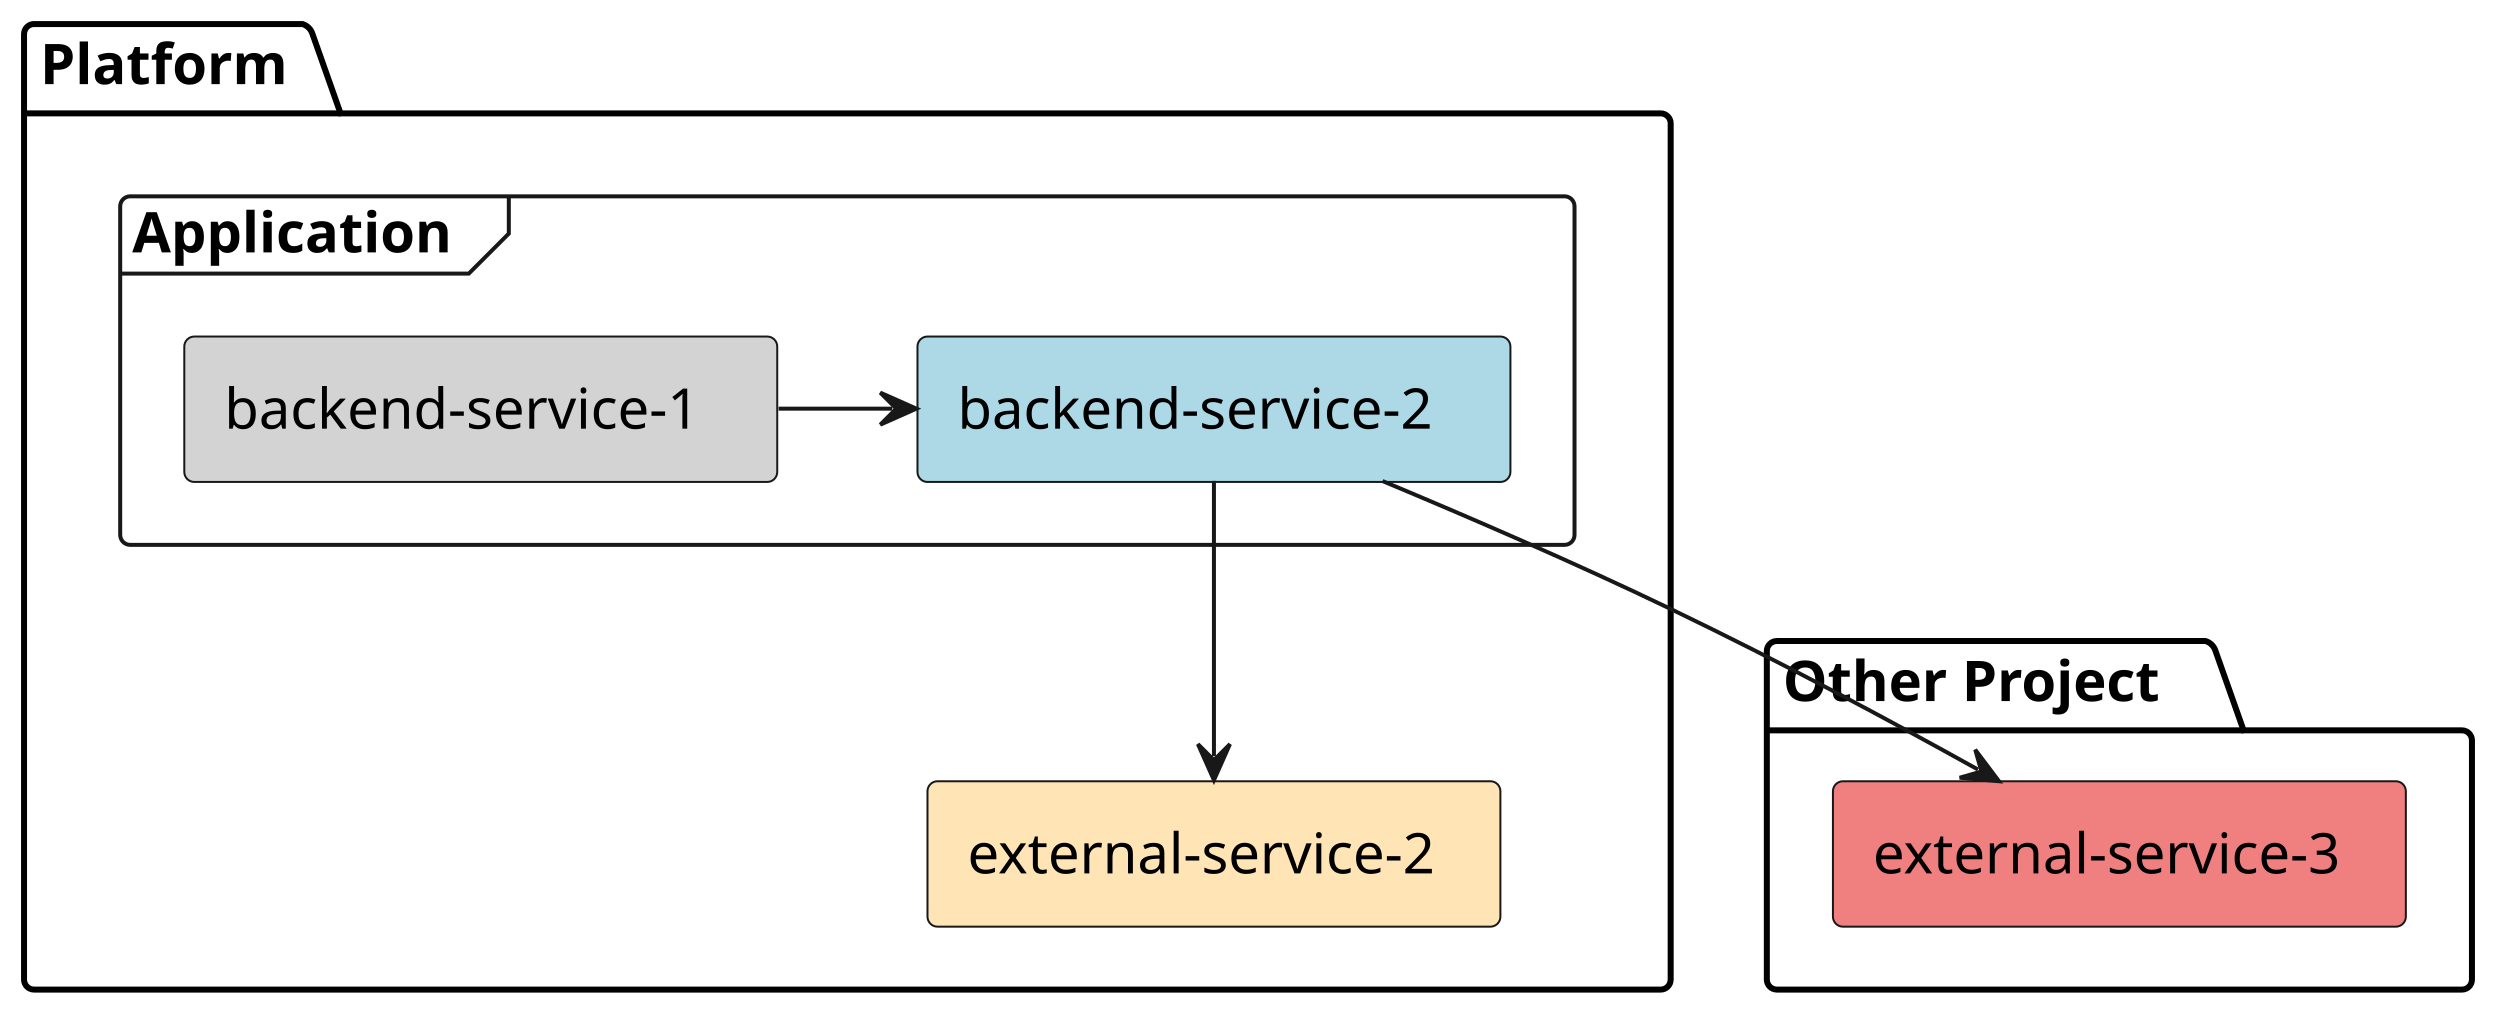
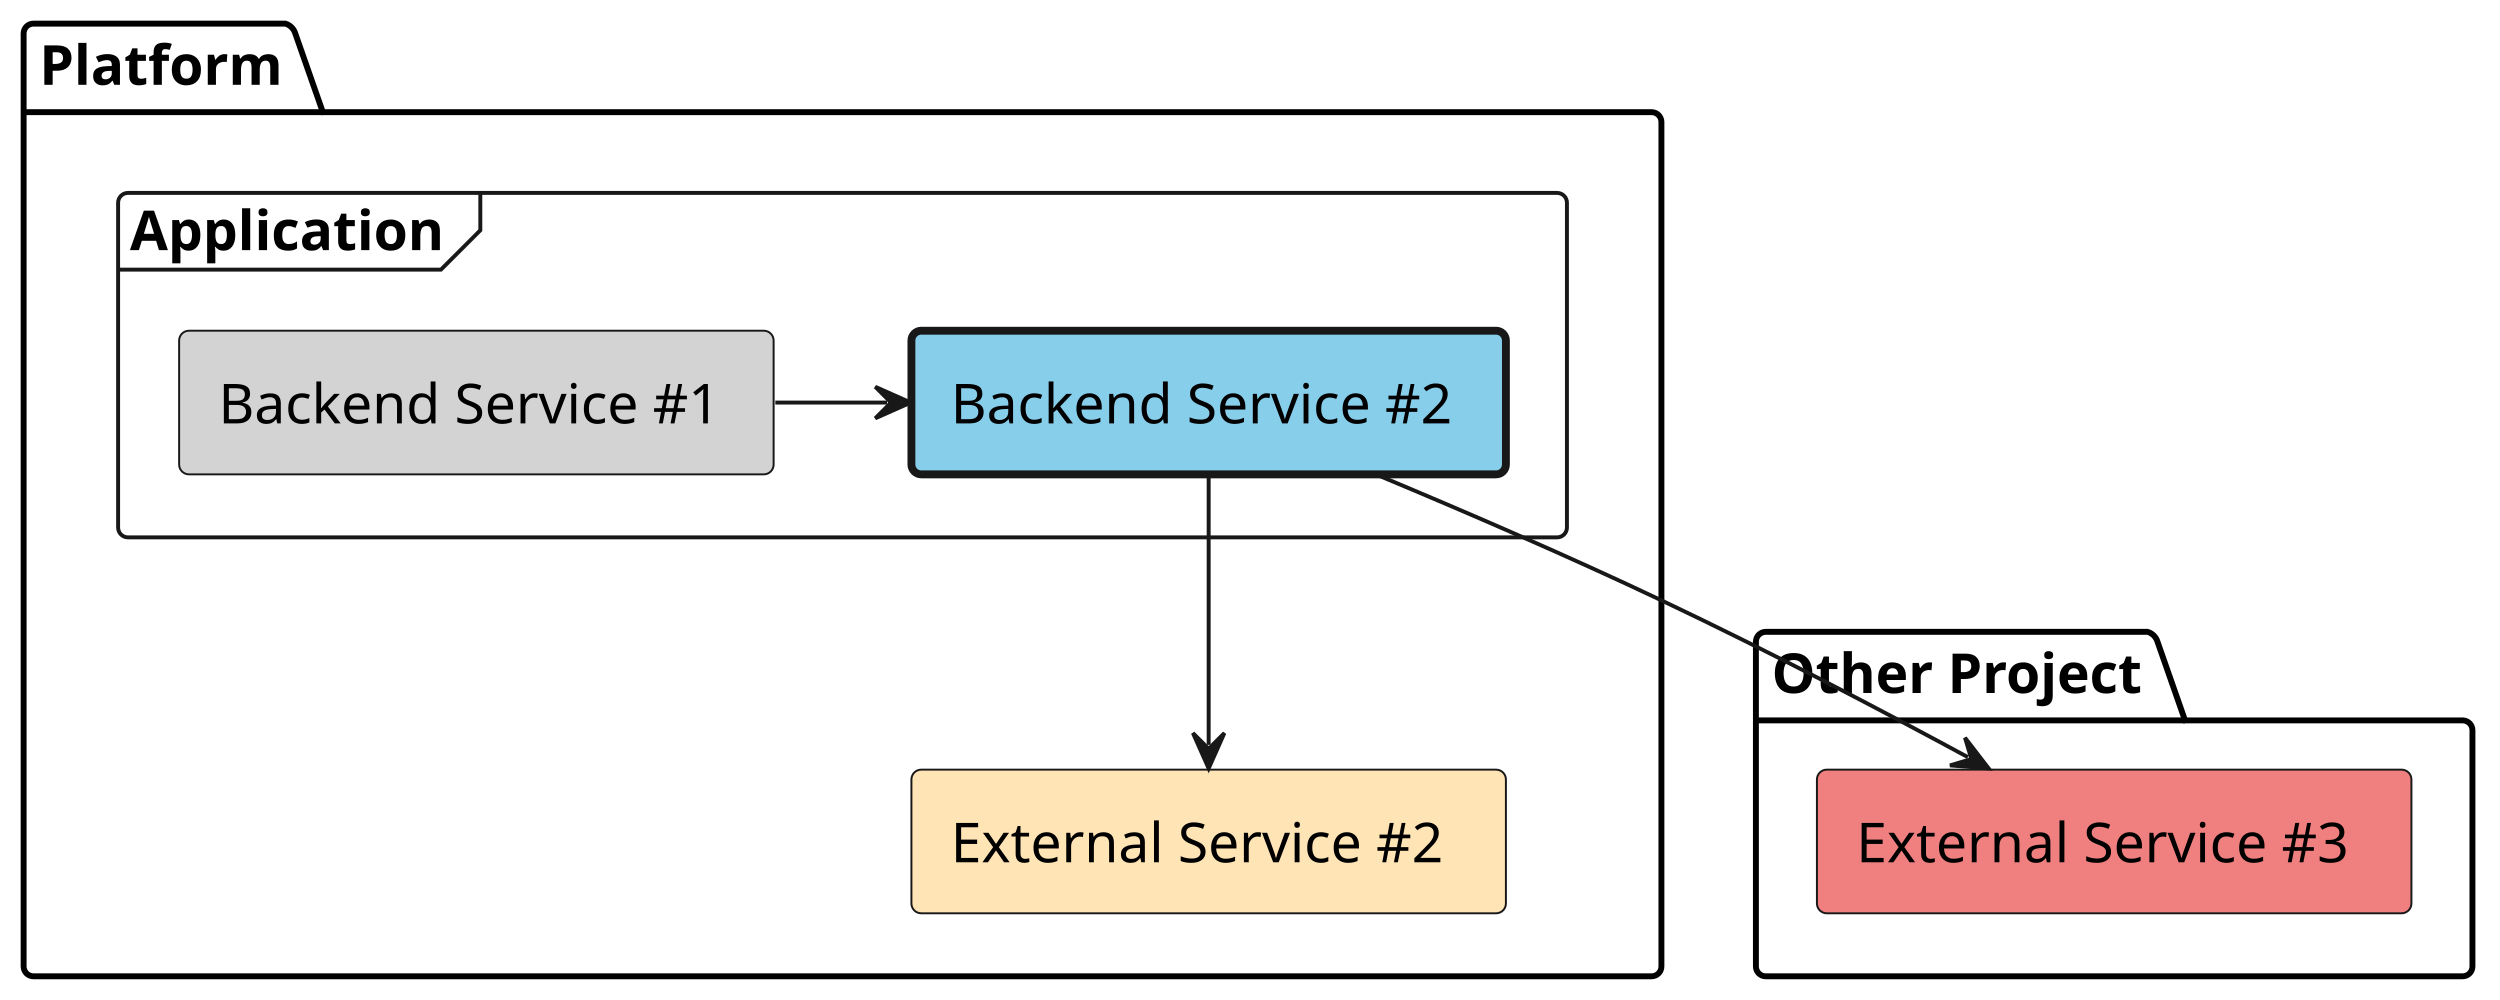
- <svg xmlns="http://www.w3.org/2000/svg" contentStyleType="text/css" height="254px" preserveAspectRatio="none" style="width:624px;height:254px;background:#FFFFFF;" version="1.1" viewBox="0 0 624 254" width="624px" zoomAndPan="magnify">
+ <svg xmlns="http://www.w3.org/2000/svg" contentStyleType="text/css" height="254px" preserveAspectRatio="none" style="width:635px;height:254px;background:#FFFFFF;" version="1.1" viewBox="0 0 635 254" width="635px" zoomAndPan="magnify">
  <defs />
  <g>
    <g id="cluster_Platform">
-       <path d="M8.5,6 L75.5,6 A3.75,3.75 0 0 1 78,8.5 L85,28.297 L414.5,28.297 A2.5,2.5 0 0 1 417,30.797 L417,244.5 A2.5,2.5 0 0 1 414.5,247 L8.5,247 A2.5,2.5 0 0 1 6,244.5 L6,8.5 A2.5,2.5 0 0 1 8.5,6 " fill="none" style="stroke:#000000;stroke-width:1.5;" />
-       <line style="stroke:#000000;stroke-width:1.5;" x1="6" x2="85" y1="28.297" y2="28.297" />
-       <text fill="#000000" font-family="sans-serif" font-size="14" font-weight="bold" lengthAdjust="spacing" textLength="66" x="10" y="20.995">Platform</text>
+       <path d="M8.5,6 L72.5,6 A3.75,3.75 0 0 1 75,8.5 L82,28.488 L419.5,28.488 A2.5,2.5 0 0 1 422,30.988 L422,245.48 A2.5,2.5 0 0 1 419.5,247.98 L8.5,247.98 A2.5,2.5 0 0 1 6,245.48 L6,8.5 A2.5,2.5 0 0 1 8.5,6 " fill="none" style="stroke:#000000;stroke-width:1.5;" />
+       <line style="stroke:#000000;stroke-width:1.5;" x1="6" x2="82" y1="28.488" y2="28.488" />
+       <text fill="#000000" font-family="sans-serif" font-size="14" font-weight="bold" lengthAdjust="spacing" textLength="63" x="10" y="21.535">Platform</text>
    </g>
    <g id="cluster_Application">
-       <rect fill="none" height="87" rx="2.5" ry="2.5" style="stroke:#181818;stroke-width:1.0;" width="363" x="30" y="49" />
-       <path d="M127,49 L127,58.297 L117,68.297 L30,68.297 " fill="none" style="stroke:#181818;stroke-width:1.0;" />
-       <text fill="#000000" font-family="sans-serif" font-size="14" font-weight="bold" lengthAdjust="spacing" textLength="87" x="33" y="62.995">Application</text>
+       <rect fill="none" height="87.49" rx="2.5" ry="2.5" style="stroke:#181818;stroke-width:1.0;" width="368" x="30" y="49" />
+       <path d="M122,49 L122,58.488 L112,68.488 L30,68.488 " fill="none" style="stroke:#181818;stroke-width:1.0;" />
+       <text fill="#000000" font-family="sans-serif" font-size="14" font-weight="bold" lengthAdjust="spacing" textLength="82" x="33" y="63.535">Application</text>
    </g>
    <g id="cluster_Other Project">
-       <path d="M443.5,160 L550.5,160 A3.75,3.75 0 0 1 553,162.5 L560,182.297 L614.5,182.297 A2.5,2.5 0 0 1 617,184.797 L617,244.5 A2.5,2.5 0 0 1 614.5,247 L443.5,247 A2.5,2.5 0 0 1 441,244.5 L441,162.5 A2.5,2.5 0 0 1 443.5,160 " fill="none" style="stroke:#000000;stroke-width:1.5;" />
-       <line style="stroke:#000000;stroke-width:1.5;" x1="441" x2="560" y1="182.297" y2="182.297" />
-       <text fill="#000000" font-family="sans-serif" font-size="14" font-weight="bold" lengthAdjust="spacing" textLength="106" x="445" y="174.995">Other Project</text>
+       <path d="M448.5,160.49 L545.5,160.49 A3.75,3.75 0 0 1 548,162.99 L555,182.978 L625.5,182.978 A2.5,2.5 0 0 1 628,185.478 L628,245.48 A2.5,2.5 0 0 1 625.5,247.98 L448.5,247.98 A2.5,2.5 0 0 1 446,245.48 L446,162.99 A2.5,2.5 0 0 1 448.5,160.49 " fill="none" style="stroke:#000000;stroke-width:1.5;" />
+       <line style="stroke:#000000;stroke-width:1.5;" x1="446" x2="555" y1="182.978" y2="182.978" />
+       <text fill="#000000" font-family="sans-serif" font-size="14" font-weight="bold" lengthAdjust="spacing" textLength="96" x="450" y="176.025">Other Project</text>
    </g>
    <g id="elem_externalservice2">
-       <rect fill="#FFE4B5" height="36.297" rx="2.5" ry="2.5" style="stroke:#181818;stroke-width:0.5;" width="143" x="231.5" y="195" />
-       <text fill="#000000" font-family="sans-serif" font-size="14" lengthAdjust="spacing" textLength="123" x="241.5" y="217.995">external-service-2</text>
+       <rect fill="#FFE4B5" height="36.488" rx="2.5" ry="2.5" style="stroke:#181818;stroke-width:0.5;" width="151" x="231.5" y="195.49" />
+       <text fill="#000000" font-family="sans-serif" font-size="14" lengthAdjust="spacing" textLength="131" x="241.5" y="219.025">External Service #2</text>
    </g>
    <g id="elem_backendservice1">
-       <rect fill="#D3D3D3" height="36.297" rx="2.5" ry="2.5" style="stroke:#181818;stroke-width:0.5;" width="148" x="46" y="84" />
-       <text fill="#000000" font-family="sans-serif" font-size="14" lengthAdjust="spacing" textLength="128" x="56" y="106.995">backend-service-1</text>
+       <rect fill="#D3D3D3" height="36.488" rx="2.5" ry="2.5" style="stroke:#181818;stroke-width:0.5;" width="151" x="45.5" y="84" />
+       <text fill="#000000" font-family="sans-serif" font-size="14" lengthAdjust="spacing" textLength="131" x="55.5" y="107.535">Backend Service #1</text>
    </g>
    <g id="elem_backendservice2">
-       <rect fill="#ADD8E6" height="36.297" rx="2.5" ry="2.5" style="stroke:#181818;stroke-width:0.5;" width="148" x="229" y="84" />
-       <text fill="#000000" font-family="sans-serif" font-size="14" lengthAdjust="spacing" textLength="128" x="239" y="106.995">backend-service-2</text>
+       <rect fill="#87CEEB" height="36.488" rx="2.5" ry="2.5" style="stroke:#181818;stroke-width:2.0;" width="151" x="231.5" y="84" />
+       <text fill="#000000" font-family="sans-serif" font-size="14" lengthAdjust="spacing" textLength="131" x="241.5" y="107.535">Backend Service #2</text>
    </g>
    <g id="elem_externalservice3">
-       <rect fill="#F08080" height="36.297" rx="2.5" ry="2.5" style="stroke:#181818;stroke-width:0.5;" width="143" x="457.5" y="195" />
-       <text fill="#000000" font-family="sans-serif" font-size="14" lengthAdjust="spacing" textLength="123" x="467.5" y="217.995">external-service-3</text>
+       <rect fill="#F08080" height="36.488" rx="2.5" ry="2.5" style="stroke:#181818;stroke-width:0.5;" width="151" x="461.5" y="195.49" />
+       <text fill="#000000" font-family="sans-serif" font-size="14" lengthAdjust="spacing" textLength="131" x="471.5" y="219.025">External Service #3</text>
    </g>
    <g id="link_backendservice1_backendservice2">
-       <path d="M194.34,102 C205.8,102 211.26,102 222.72,102 " fill="none" id="backendservice1-to-backendservice2" style="stroke:#181818;stroke-width:1.0;" />
-       <polygon fill="#181818" points="228.72,102,219.72,98,223.72,102,219.72,106,228.72,102" style="stroke:#181818;stroke-width:1.0;" />
+       <path d="M196.93,102.25 C208.39,102.25 213.86,102.25 225.32,102.25 " fill="none" id="backendservice1-to-backendservice2" style="stroke:#181818;stroke-width:1.0;" />
+       <polygon fill="#181818" points="231.32,102.25,222.32,98.25,226.32,102.25,222.32,106.25,231.32,102.25" style="stroke:#181818;stroke-width:1.0;" />
    </g>
    <g id="link_backendservice2_externalservice2">
-       <path d="M303,120.03 C303,140.39 303,168.27 303,188.73 " fill="none" id="backendservice2-to-externalservice2" style="stroke:#181818;stroke-width:1.0;" />
-       <polygon fill="#181818" points="303,194.73,307,185.73,303,189.73,299,185.73,303,194.73" style="stroke:#181818;stroke-width:1.0;" />
+       <path d="M307,120.84 C307,141.27 307,168.78 307,189.19 " fill="none" id="backendservice2-to-externalservice2" style="stroke:#181818;stroke-width:1.0;" />
+       <polygon fill="#181818" points="307,195.19,311,186.19,307,190.19,303,186.19,307,195.19" style="stroke:#181818;stroke-width:1.0;" />
    </g>
    <g id="link_backendservice2_externalservice3">
-       <path d="M345.08,120.07 C366.76,129.12 393.52,140.69 417,152 C445.22,165.59 471.345,179.655 493.695,192.076 " fill="none" id="backendservice2-to-externalservice3" style="stroke:#181818;stroke-width:1.0;" />
-       <polygon fill="#181818" points="498.94,194.99,493.016,187.122,494.57,192.561,489.13,194.115,498.94,194.99" style="stroke:#181818;stroke-width:1.0;" />
+       <path d="M350.5,120.93 C372.17,129.98 398.66,141.4 422,152.49 C450.5,166.03 476.944,179.923 499.844,192.323 " fill="none" id="backendservice2-to-externalservice3" style="stroke:#181818;stroke-width:1.0;" />
+       <polygon fill="#181818" points="505.12,195.18,499.11,187.377,500.723,192.799,495.301,194.412,505.12,195.18" style="stroke:#181818;stroke-width:1.0;" />
    </g>
  </g>
</svg>
